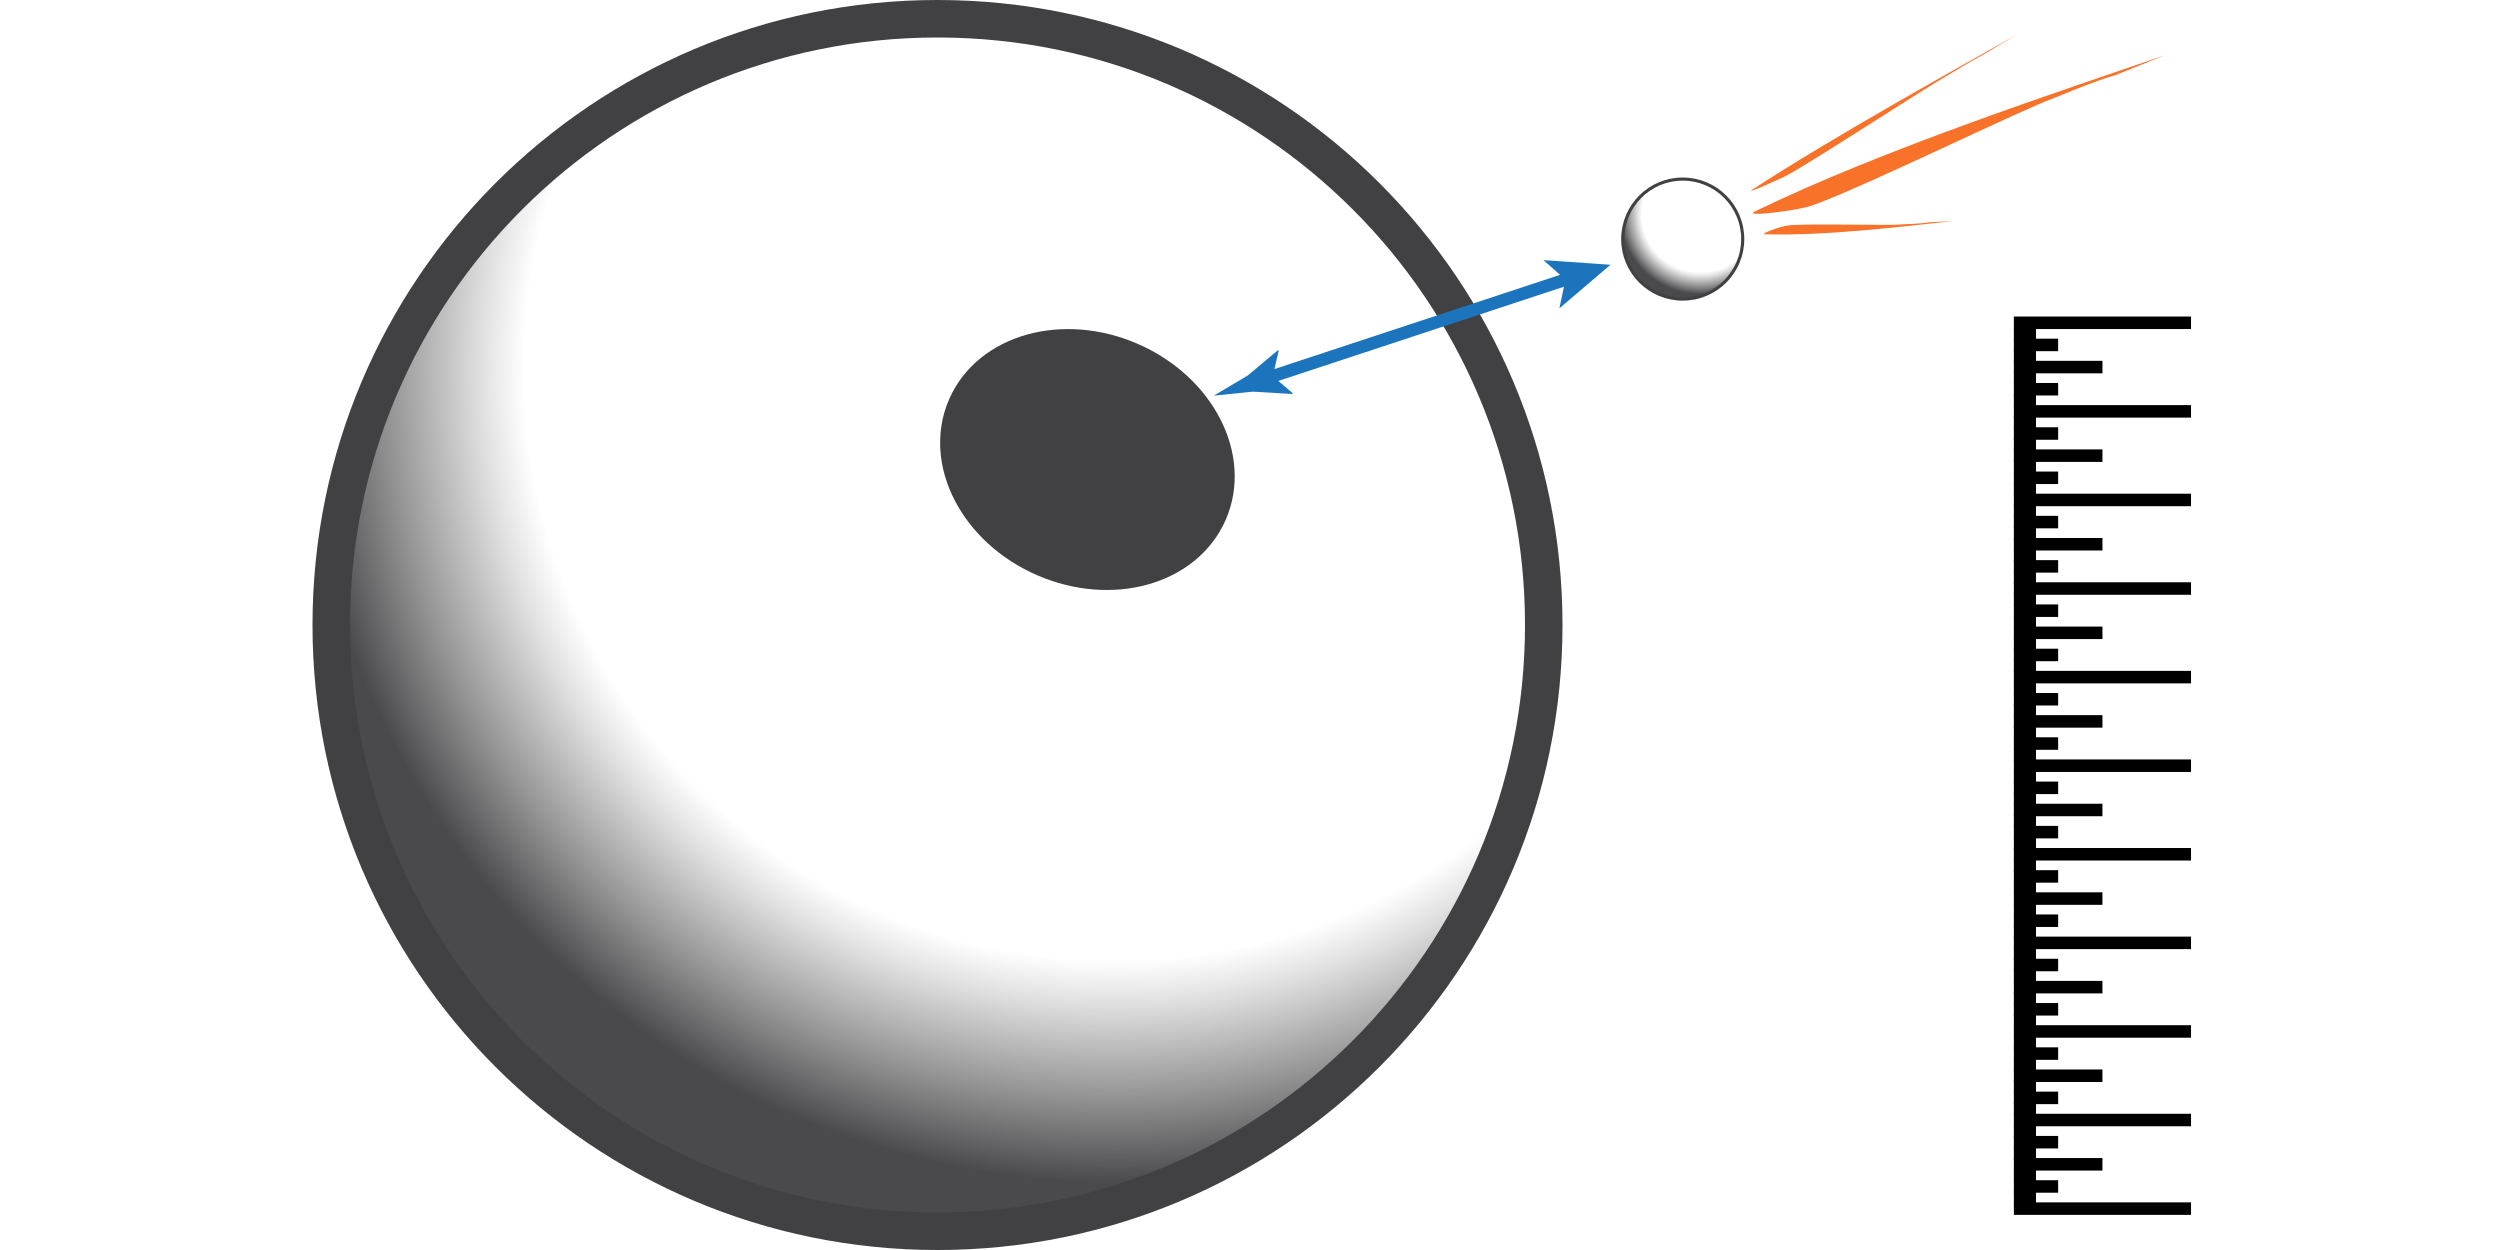
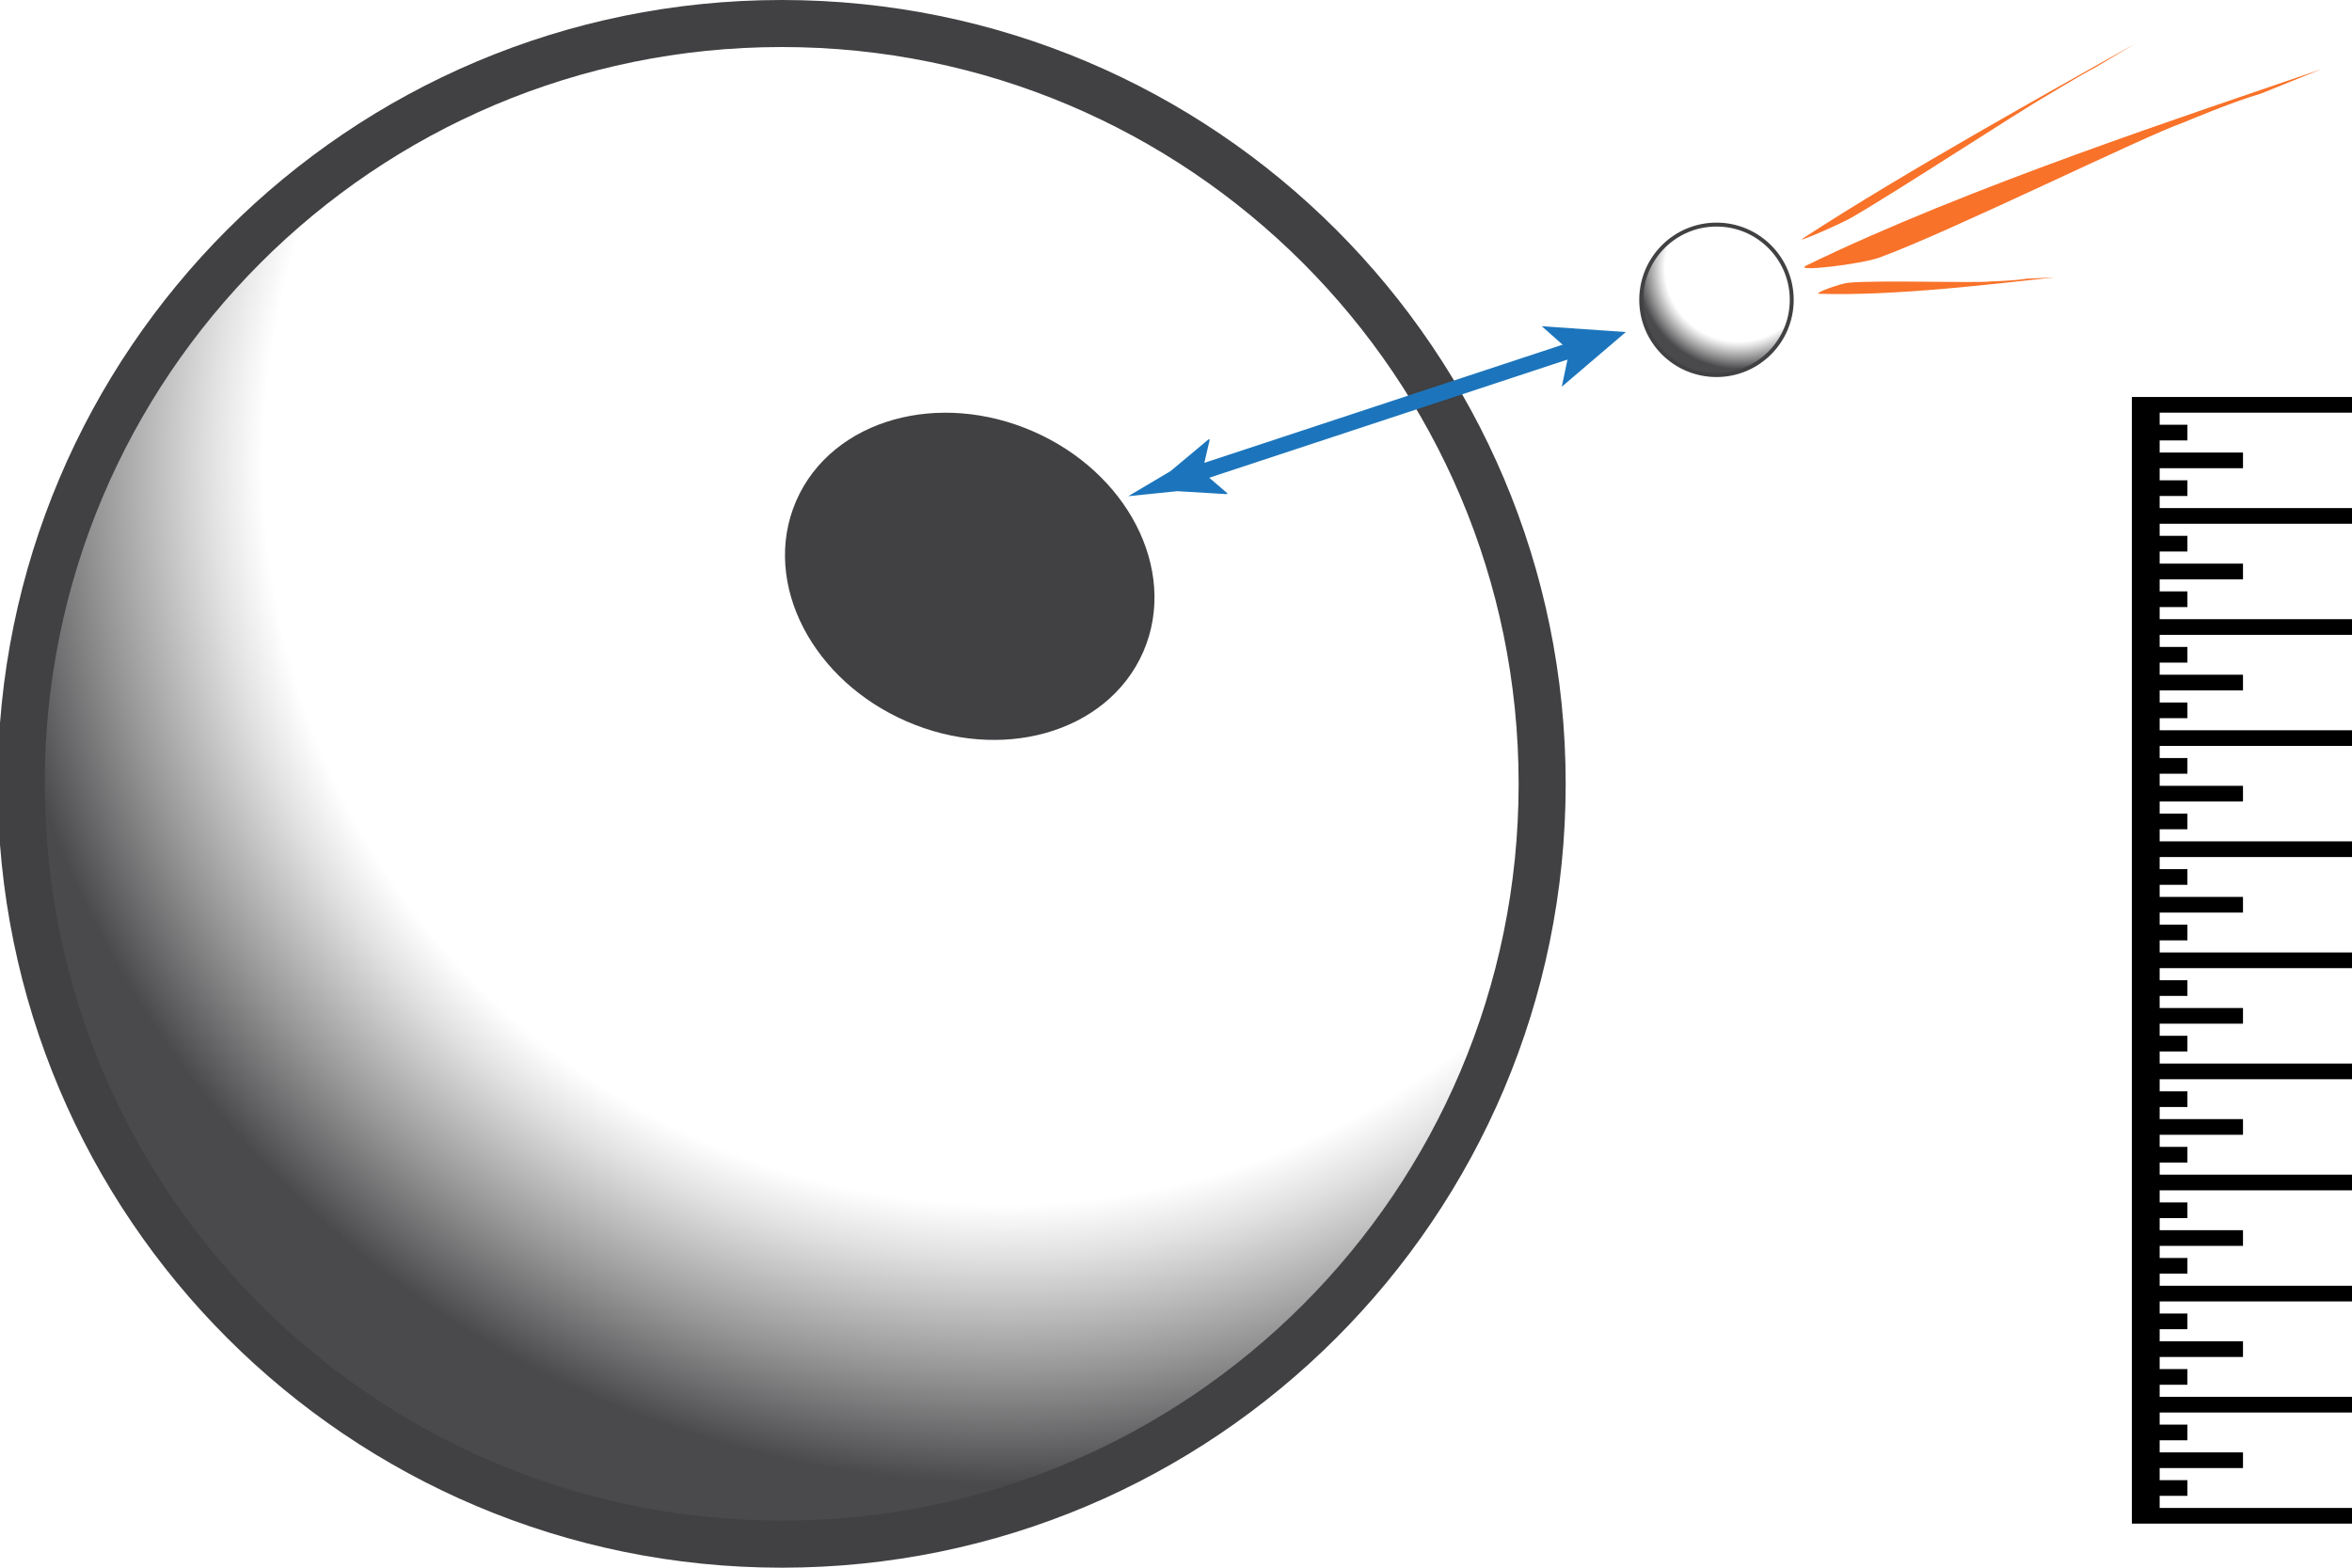
- <svg xmlns="http://www.w3.org/2000/svg" xmlns:xlink="http://www.w3.org/1999/xlink" id="Layer_1" viewBox="0 0 200 100">
+ <svg xmlns="http://www.w3.org/2000/svg" xmlns:xlink="http://www.w3.org/1999/xlink" id="Layer_1" version="1.1" viewBox="0 0 150 100">
  <defs>
-     <style>.cls-1,.cls-2,.cls-3,.cls-4,.cls-5{fill:none;}.cls-6{fill:url(#radial-gradient-2);}.cls-7{fill:#414042;}.cls-7,.cls-2,.cls-3,.cls-4,.cls-5{stroke-miterlimit:10;}.cls-7,.cls-2,.cls-5{stroke:#414042;}.cls-7,.cls-5{stroke-width:3px;}.cls-8{fill:url(#radial-gradient);}.cls-2{stroke-width:.25px;}.cls-3{stroke:#1c75bc;}.cls-4{stroke:#000;}.cls-9{fill:#1c75bc;}.cls-10{fill:#f87229;}</style>
+     <style>
+       .st0, .st1, .st2, .st3, .st4 {
+         fill: none;
+       }
+ 
+       .st5 {
+         fill: #414042;
+       }
+ 
+       .st5, .st1, .st2, .st3, .st4 {
+         stroke-miterlimit: 10;
+       }
+ 
+       .st5, .st1, .st4 {
+         stroke: #414042;
+       }
+ 
+       .st5, .st4 {
+         stroke-width: 3px;
+       }
+ 
+       .st6 {
+         fill: url(#radial-gradient);
+       }
+ 
+       .st1 {
+         stroke-width: .25px;
+       }
+ 
+       .st2 {
+         stroke: #1c75bc;
+       }
+ 
+       .st3 {
+         stroke: #000;
+       }
+ 
+       .st7 {
+         fill: url(#radial-gradient1);
+       }
+ 
+       .st8 {
+         fill: #1c75bc;
+       }
+ 
+       .st9 {
+         fill: #f87229;
+       }
+     </style>
    <symbol id="Brush_Stroke_3" viewBox="0 0 22.146 25.603">
-       <path class="cls-10" d="M5.939,6.801c1.567,2.001,11.181,10.409,14.07,13.918.773.938,2.683,5.444,1.988,4.827C14.112,18.553,5.263,6.708,0,0l2.668,2.925c1.051,1.561,3.271,3.875,3.271,3.875Z" />
+       <path class="st9" d="M5.939,6.801c1.567,2.001,11.181,10.409,14.07,13.918.773.938,2.683,5.444,1.988,4.827C14.112,18.553,5.263,6.708,0,0l2.668,2.925c1.051,1.561,3.271,3.875,3.271,3.875Z" />
    </symbol>
-     <radialGradient id="radial-gradient" cx="89.075" cy="29.766" fx="89.075" fy="29.766" r="64.519" gradientTransform="translate(-.7812 -.5208) scale(1.0104)" gradientUnits="userSpaceOnUse">
+     <radialGradient id="radial-gradient" cx="63.928" cy="29.766" fx="63.928" fy="29.766" r="64.519" gradientTransform="translate(-.5208 -.5208) scale(1.0104)" gradientUnits="userSpaceOnUse">
      <stop offset=".725" stop-color="#fff" />
      <stop offset=".777" stop-color="#e1e1e1" />
      <stop offset=".89" stop-color="#969697" />
      <stop offset=".998" stop-color="#4a494b" />
    </radialGradient>
-     <radialGradient id="radial-gradient-2" cx="136.025" cy="17.102" fx="136.025" fy="17.102" r="6.452" gradientTransform="matrix(1,0,0,1,0,0)" xlink:href="#radial-gradient" />
+     <radialGradient id="radial-gradient1" cx="110.877" cy="17.102" fx="110.877" fy="17.102" r="6.452" gradientTransform="matrix(1,0,0,1,0,0)" xlink:href="#radial-gradient" />
  </defs>
-   <rect class="cls-1" width="200" height="100" />
-   <circle class="cls-8" cx="75" cy="50" r="48.5" />
-   <circle class="cls-5" cx="75" cy="50" r="48.5" />
-   <circle class="cls-6" cx="134.618" cy="19.126" r="4.8" />
-   <circle class="cls-2" cx="134.618" cy="19.126" r="4.8" />
-   <use width="22.146" height="25.603" transform="translate(156.1866 17.6919) rotate(-151.8118) scale(.4978 -.3138) skewX(8.0043)" xlink:href="#Brush_Stroke_3" />
-   <use width="22.146" height="25.603" transform="translate(161.3152 2.7823) rotate(131.4255) scale(.6278 .3) skewX(30.6823)" xlink:href="#Brush_Stroke_3" />
-   <use width="22.146" height="25.603" transform="translate(173.1978 4.4118) rotate(129.5881) scale(1.1098 .6787) skewX(12.3002)" xlink:href="#Brush_Stroke_3" />
-   <ellipse class="cls-7" cx="86.993" cy="36.763" rx="8.591" ry="10.569" transform="translate(18.6029 101.8936) rotate(-66.5102)" />
-   <g id="_1_cm._Tick_Group">
-     <path id="_1_cm._Tick_no._0" class="cls-4" d="M161.109,96.689h14.173" />
-     <path id="_1_cm._Tick_no._1" class="cls-4" d="M161.109,89.602h14.173" />
-     <path id="_1_cm._Tick_no._2" class="cls-4" d="M161.109,82.516h14.173" />
-     <path id="_1_cm._Tick_no._3" class="cls-4" d="M161.109,75.429h14.173" />
-     <path id="_1_cm._Tick_no._4" class="cls-4" d="M161.109,68.342h14.173" />
-     <path id="_1_cm._Tick_no._5" class="cls-4" d="M161.109,61.256h14.173" />
-     <path id="_1_cm._Tick_no._6" class="cls-4" d="M161.109,54.169h14.173" />
-     <path id="_1_cm._Tick_no._7" class="cls-4" d="M161.109,47.082h14.173" />
-     <path id="_1_cm._Tick_no._8" class="cls-4" d="M161.109,39.996h14.173" />
-     <path id="_1_cm._Tick_no._9" class="cls-4" d="M161.109,32.909h14.173" />
-     <path id="_1_cm._Tick_no._10" class="cls-4" d="M161.109,25.823h14.173" />
+   <g>
+     <rect class="st0" x="-25.148" width="200" height="100" />
+     <g>
+       <circle class="st6" cx="49.852" cy="50" r="48.5" />
+       <circle class="st4" cx="49.852" cy="50" r="48.5" />
+     </g>
+     <g>
+       <circle class="st7" cx="109.469" cy="19.126" r="4.8" />
+       <circle class="st1" cx="109.469" cy="19.126" r="4.8" />
+     </g>
  </g>
-   <g id="_1_2_cm._Tick_Group">
-     <path id="_1_2_cm._Tick_no._1" class="cls-4" d="M161.109,93.145h7.087" />
-     <path id="_1_2_cm._Tick_no._3" class="cls-4" d="M161.109,86.059h7.087" />
-     <path id="_1_2_cm._Tick_no._5" class="cls-4" d="M161.109,78.972h7.087" />
-     <path id="_1_2_cm._Tick_no._7" class="cls-4" d="M161.109,71.886h7.087" />
-     <path id="_1_2_cm._Tick_no._9" class="cls-4" d="M161.109,64.799h7.087" />
-     <path id="_1_2_cm._Tick_no._11" class="cls-4" d="M161.109,57.712h7.087" />
-     <path id="_1_2_cm._Tick_no._13" class="cls-4" d="M161.109,50.626h7.087" />
-     <path id="_1_2_cm._Tick_no._15" class="cls-4" d="M161.109,43.539h7.087" />
-     <path id="_1_2_cm._Tick_no._17" class="cls-4" d="M161.109,36.453h7.087" />
-     <path id="_1_2_cm._Tick_no._19" class="cls-4" d="M161.109,29.366h7.087" />
+   <g>
+     <use width="22.146" height="25.603" transform="translate(131.0382 17.6919) rotate(-151.8118) scale(.4978 -.3138) skewX(8.0043)" xlink:href="#Brush_Stroke_3" />
+     <use width="22.146" height="25.603" transform="translate(136.1667 2.7823) rotate(131.4255) scale(.6278 .3) skewX(30.6823)" xlink:href="#Brush_Stroke_3" />
+     <use width="22.146" height="25.603" transform="translate(148.0494 4.4118) rotate(129.5881) scale(1.1098 .6787) skewX(12.3002)" xlink:href="#Brush_Stroke_3" />
  </g>
-   <g id="_1_4_cm._Tick_Group">
-     <path id="_1_4_cm._Tick_no._1" class="cls-4" d="M161.109,94.917h3.543" />
-     <path id="_1_4_cm._Tick_no._3" class="cls-4" d="M161.109,91.374h3.543" />
-     <path id="_1_4_cm._Tick_no._5" class="cls-4" d="M161.109,87.831h3.543" />
-     <path id="_1_4_cm._Tick_no._7" class="cls-4" d="M161.109,84.287h3.543" />
-     <path id="_1_4_cm._Tick_no._9" class="cls-4" d="M161.109,80.744h3.543" />
-     <path id="_1_4_cm._Tick_no._11" class="cls-4" d="M161.109,77.201h3.543" />
-     <path id="_1_4_cm._Tick_no._13" class="cls-4" d="M161.109,73.657h3.543" />
-     <path id="_1_4_cm._Tick_no._15" class="cls-4" d="M161.109,70.114h3.543" />
-     <path id="_1_4_cm._Tick_no._17" class="cls-4" d="M161.109,66.571h3.543" />
-     <path id="_1_4_cm._Tick_no._19" class="cls-4" d="M161.109,63.027h3.543" />
-     <path id="_1_4_cm._Tick_no._21" class="cls-4" d="M161.109,59.484h3.543" />
-     <path id="_1_4_cm._Tick_no._23" class="cls-4" d="M161.109,55.941h3.543" />
-     <path id="_1_4_cm._Tick_no._25" class="cls-4" d="M161.109,52.397h3.543" />
-     <path id="_1_4_cm._Tick_no._27" class="cls-4" d="M161.109,48.854h3.543" />
-     <path id="_1_4_cm._Tick_no._29" class="cls-4" d="M161.109,45.311h3.543" />
-     <path id="_1_4_cm._Tick_no._31" class="cls-4" d="M161.109,41.767h3.543" />
-     <path id="_1_4_cm._Tick_no._33" class="cls-4" d="M161.109,38.224h3.543" />
-     <path id="_1_4_cm._Tick_no._35" class="cls-4" d="M161.109,34.681h3.543" />
-     <path id="_1_4_cm._Tick_no._37" class="cls-4" d="M161.109,31.138h3.543" />
-     <path id="_1_4_cm._Tick_no._39" class="cls-4" d="M161.109,27.594h3.543" />
+   <ellipse class="st5" cx="61.845" cy="36.763" rx="8.591" ry="10.569" transform="translate(3.4783 78.8292) rotate(-66.5102)" />
+   <g>
+     <g id="_x31__cm._Tick_Group">
+       <path id="_x31__cm._Tick_no._0" class="st3" d="M135.961,96.689h14.173" />
+       <path id="_x31__cm._Tick_no._1" class="st3" d="M135.961,89.602h14.173" />
+       <path id="_x31__cm._Tick_no._2" class="st3" d="M135.961,82.516h14.173" />
+       <path id="_x31__cm._Tick_no._3" class="st3" d="M135.961,75.429h14.173" />
+       <path id="_x31__cm._Tick_no._4" class="st3" d="M135.961,68.342h14.173" />
+       <path id="_x31__cm._Tick_no._5" class="st3" d="M135.961,61.256h14.173" />
+       <path id="_x31__cm._Tick_no._6" class="st3" d="M135.961,54.169h14.173" />
+       <path id="_x31__cm._Tick_no._7" class="st3" d="M135.961,47.082h14.173" />
+       <path id="_x31__cm._Tick_no._8" class="st3" d="M135.961,39.996h14.173" />
+       <path id="_x31__cm._Tick_no._9" class="st3" d="M135.961,32.909h14.173" />
+       <path id="_x31__cm._Tick_no._10" class="st3" d="M135.961,25.823h14.173" />
+     </g>
+     <g id="_x31__x2F_2_cm._Tick_Group">
+       <path id="_x31__x2F_2_cm._Tick_no._1" class="st3" d="M135.961,93.145h7.087" />
+       <path id="_x31__x2F_2_cm._Tick_no._3" class="st3" d="M135.961,86.059h7.087" />
+       <path id="_x31__x2F_2_cm._Tick_no._5" class="st3" d="M135.961,78.972h7.087" />
+       <path id="_x31__x2F_2_cm._Tick_no._7" class="st3" d="M135.961,71.886h7.087" />
+       <path id="_x31__x2F_2_cm._Tick_no._9" class="st3" d="M135.961,64.799h7.087" />
+       <path id="_x31__x2F_2_cm._Tick_no._11" class="st3" d="M135.961,57.712h7.087" />
+       <path id="_x31__x2F_2_cm._Tick_no._13" class="st3" d="M135.961,50.626h7.087" />
+       <path id="_x31__x2F_2_cm._Tick_no._15" class="st3" d="M135.961,43.539h7.087" />
+       <path id="_x31__x2F_2_cm._Tick_no._17" class="st3" d="M135.961,36.453h7.087" />
+       <path id="_x31__x2F_2_cm._Tick_no._19" class="st3" d="M135.961,29.366h7.087" />
+     </g>
+     <g id="_x31__x2F_4_cm._Tick_Group">
+       <path id="_x31__x2F_4_cm._Tick_no._1" class="st3" d="M135.961,94.917h3.543" />
+       <path id="_x31__x2F_4_cm._Tick_no._3" class="st3" d="M135.961,91.374h3.543" />
+       <path id="_x31__x2F_4_cm._Tick_no._5" class="st3" d="M135.961,87.831h3.543" />
+       <path id="_x31__x2F_4_cm._Tick_no._7" class="st3" d="M135.961,84.287h3.543" />
+       <path id="_x31__x2F_4_cm._Tick_no._9" class="st3" d="M135.961,80.744h3.543" />
+       <path id="_x31__x2F_4_cm._Tick_no._11" class="st3" d="M135.961,77.201h3.543" />
+       <path id="_x31__x2F_4_cm._Tick_no._13" class="st3" d="M135.961,73.657h3.543" />
+       <path id="_x31__x2F_4_cm._Tick_no._15" class="st3" d="M135.961,70.114h3.543" />
+       <path id="_x31__x2F_4_cm._Tick_no._17" class="st3" d="M135.961,66.571h3.543" />
+       <path id="_x31__x2F_4_cm._Tick_no._19" class="st3" d="M135.961,63.027h3.543" />
+       <path id="_x31__x2F_4_cm._Tick_no._21" class="st3" d="M135.961,59.484h3.543" />
+       <path id="_x31__x2F_4_cm._Tick_no._23" class="st3" d="M135.961,55.941h3.543" />
+       <path id="_x31__x2F_4_cm._Tick_no._25" class="st3" d="M135.961,52.397h3.543" />
+       <path id="_x31__x2F_4_cm._Tick_no._27" class="st3" d="M135.961,48.854h3.543" />
+       <path id="_x31__x2F_4_cm._Tick_no._29" class="st3" d="M135.961,45.311h3.543" />
+       <path id="_x31__x2F_4_cm._Tick_no._31" class="st3" d="M135.961,41.767h3.543" />
+       <path id="_x31__x2F_4_cm._Tick_no._33" class="st3" d="M135.961,38.224h3.543" />
+       <path id="_x31__x2F_4_cm._Tick_no._35" class="st3" d="M135.961,34.681h3.543" />
+       <path id="_x31__x2F_4_cm._Tick_no._37" class="st3" d="M135.961,31.138h3.543" />
+       <path id="_x31__x2F_4_cm._Tick_no._39" class="st3" d="M135.961,27.594h3.543" />
+     </g>
+     <g id="_x31__x2F_8_cm._Tick_Group">
+       <path id="_x31__x2F_8_cm._Tick_no._1" class="st3" d="M135.961,95.803h1.772" />
+       <path id="_x31__x2F_8_cm._Tick_no._3" class="st3" d="M135.961,94.031h1.772" />
+       <path id="_x31__x2F_8_cm._Tick_no._5" class="st3" d="M135.961,92.26h1.772" />
+       <path id="_x31__x2F_8_cm._Tick_no._7" class="st3" d="M135.961,90.488h1.772" />
+       <path id="_x31__x2F_8_cm._Tick_no._9" class="st3" d="M135.961,88.716h1.772" />
+       <path id="_x31__x2F_8_cm._Tick_no._11" class="st3" d="M135.961,86.945h1.772" />
+       <path id="_x31__x2F_8_cm._Tick_no._13" class="st3" d="M135.961,85.173h1.772" />
+       <path id="_x31__x2F_8_cm._Tick_no._15" class="st3" d="M135.961,83.401h1.772" />
+       <path id="_x31__x2F_8_cm._Tick_no._17" class="st3" d="M135.961,81.63h1.772" />
+       <path id="_x31__x2F_8_cm._Tick_no._19" class="st3" d="M135.961,79.858h1.772" />
+       <path id="_x31__x2F_8_cm._Tick_no._21" class="st3" d="M135.961,78.086h1.772" />
+       <path id="_x31__x2F_8_cm._Tick_no._23" class="st3" d="M135.961,76.315h1.772" />
+       <path id="_x31__x2F_8_cm._Tick_no._25" class="st3" d="M135.961,74.543h1.772" />
+       <path id="_x31__x2F_8_cm._Tick_no._27" class="st3" d="M135.961,72.771h1.772" />
+       <path id="_x31__x2F_8_cm._Tick_no._29" class="st3" d="M135.961,71h1.772" />
+       <path id="_x31__x2F_8_cm._Tick_no._31" class="st3" d="M135.961,69.228h1.772" />
+       <path id="_x31__x2F_8_cm._Tick_no._33" class="st3" d="M135.961,67.457h1.772" />
+       <path id="_x31__x2F_8_cm._Tick_no._35" class="st3" d="M135.961,65.685h1.772" />
+       <path id="_x31__x2F_8_cm._Tick_no._37" class="st3" d="M135.961,63.913h1.772" />
+       <path id="_x31__x2F_8_cm._Tick_no._39" class="st3" d="M135.961,62.142h1.772" />
+       <path id="_x31__x2F_8_cm._Tick_no._41" class="st3" d="M135.961,60.37h1.772" />
+       <path id="_x31__x2F_8_cm._Tick_no._43" class="st3" d="M135.961,58.598h1.772" />
+       <path id="_x31__x2F_8_cm._Tick_no._45" class="st3" d="M135.961,56.827h1.772" />
+       <path id="_x31__x2F_8_cm._Tick_no._47" class="st3" d="M135.961,55.055h1.772" />
+       <path id="_x31__x2F_8_cm._Tick_no._49" class="st3" d="M135.961,53.283h1.772" />
+       <path id="_x31__x2F_8_cm._Tick_no._51" class="st3" d="M135.961,51.512h1.772" />
+       <path id="_x31__x2F_8_cm._Tick_no._53" class="st3" d="M135.961,49.74h1.772" />
+       <path id="_x31__x2F_8_cm._Tick_no._55" class="st3" d="M135.961,47.968h1.772" />
+       <path id="_x31__x2F_8_cm._Tick_no._57" class="st3" d="M135.961,46.197h1.772" />
+       <path id="_x31__x2F_8_cm._Tick_no._59" class="st3" d="M135.961,44.425h1.772" />
+       <path id="_x31__x2F_8_cm._Tick_no._61" class="st3" d="M135.961,42.653h1.772" />
+       <path id="_x31__x2F_8_cm._Tick_no._63" class="st3" d="M135.961,40.882h1.772" />
+       <path id="_x31__x2F_8_cm._Tick_no._65" class="st3" d="M135.961,39.11h1.772" />
+       <path id="_x31__x2F_8_cm._Tick_no._67" class="st3" d="M135.961,37.338h1.772" />
+       <path id="_x31__x2F_8_cm._Tick_no._69" class="st3" d="M135.961,35.567h1.772" />
+       <path id="_x31__x2F_8_cm._Tick_no._71" class="st3" d="M135.961,33.795h1.772" />
+       <path id="_x31__x2F_8_cm._Tick_no._73" class="st3" d="M135.961,32.023h1.772" />
+       <path id="_x31__x2F_8_cm._Tick_no._75" class="st3" d="M135.961,30.252h1.772" />
+       <path id="_x31__x2F_8_cm._Tick_no._77" class="st3" d="M135.961,28.48h1.772" />
+       <path id="_x31__x2F_8_cm._Tick_no._79" class="st3" d="M135.961,26.708h1.772" />
+     </g>
  </g>
-   <g id="_1_8_cm._Tick_Group">
-     <path id="_1_8_cm._Tick_no._1" class="cls-4" d="M161.109,95.803h1.772" />
-     <path id="_1_8_cm._Tick_no._3" class="cls-4" d="M161.109,94.031h1.772" />
-     <path id="_1_8_cm._Tick_no._5" class="cls-4" d="M161.109,92.26h1.772" />
-     <path id="_1_8_cm._Tick_no._7" class="cls-4" d="M161.109,90.488h1.772" />
-     <path id="_1_8_cm._Tick_no._9" class="cls-4" d="M161.109,88.716h1.772" />
-     <path id="_1_8_cm._Tick_no._11" class="cls-4" d="M161.109,86.945h1.772" />
-     <path id="_1_8_cm._Tick_no._13" class="cls-4" d="M161.109,85.173h1.772" />
-     <path id="_1_8_cm._Tick_no._15" class="cls-4" d="M161.109,83.401h1.772" />
-     <path id="_1_8_cm._Tick_no._17" class="cls-4" d="M161.109,81.63h1.772" />
-     <path id="_1_8_cm._Tick_no._19" class="cls-4" d="M161.109,79.858h1.772" />
-     <path id="_1_8_cm._Tick_no._21" class="cls-4" d="M161.109,78.086h1.772" />
-     <path id="_1_8_cm._Tick_no._23" class="cls-4" d="M161.109,76.315h1.772" />
-     <path id="_1_8_cm._Tick_no._25" class="cls-4" d="M161.109,74.543h1.772" />
-     <path id="_1_8_cm._Tick_no._27" class="cls-4" d="M161.109,72.771h1.772" />
-     <path id="_1_8_cm._Tick_no._29" class="cls-4" d="M161.109,71h1.772" />
-     <path id="_1_8_cm._Tick_no._31" class="cls-4" d="M161.109,69.228h1.772" />
-     <path id="_1_8_cm._Tick_no._33" class="cls-4" d="M161.109,67.457h1.772" />
-     <path id="_1_8_cm._Tick_no._35" class="cls-4" d="M161.109,65.685h1.772" />
-     <path id="_1_8_cm._Tick_no._37" class="cls-4" d="M161.109,63.913h1.772" />
-     <path id="_1_8_cm._Tick_no._39" class="cls-4" d="M161.109,62.142h1.772" />
-     <path id="_1_8_cm._Tick_no._41" class="cls-4" d="M161.109,60.37h1.772" />
-     <path id="_1_8_cm._Tick_no._43" class="cls-4" d="M161.109,58.598h1.772" />
-     <path id="_1_8_cm._Tick_no._45" class="cls-4" d="M161.109,56.827h1.772" />
-     <path id="_1_8_cm._Tick_no._47" class="cls-4" d="M161.109,55.055h1.772" />
-     <path id="_1_8_cm._Tick_no._49" class="cls-4" d="M161.109,53.283h1.772" />
-     <path id="_1_8_cm._Tick_no._51" class="cls-4" d="M161.109,51.512h1.772" />
-     <path id="_1_8_cm._Tick_no._53" class="cls-4" d="M161.109,49.74h1.772" />
-     <path id="_1_8_cm._Tick_no._55" class="cls-4" d="M161.109,47.968h1.772" />
-     <path id="_1_8_cm._Tick_no._57" class="cls-4" d="M161.109,46.197h1.772" />
-     <path id="_1_8_cm._Tick_no._59" class="cls-4" d="M161.109,44.425h1.772" />
-     <path id="_1_8_cm._Tick_no._61" class="cls-4" d="M161.109,42.653h1.772" />
-     <path id="_1_8_cm._Tick_no._63" class="cls-4" d="M161.109,40.882h1.772" />
-     <path id="_1_8_cm._Tick_no._65" class="cls-4" d="M161.109,39.11h1.772" />
-     <path id="_1_8_cm._Tick_no._67" class="cls-4" d="M161.109,37.338h1.772" />
-     <path id="_1_8_cm._Tick_no._69" class="cls-4" d="M161.109,35.567h1.772" />
-     <path id="_1_8_cm._Tick_no._71" class="cls-4" d="M161.109,33.795h1.772" />
-     <path id="_1_8_cm._Tick_no._73" class="cls-4" d="M161.109,32.023h1.772" />
-     <path id="_1_8_cm._Tick_no._75" class="cls-4" d="M161.109,30.252h1.772" />
-     <path id="_1_8_cm._Tick_no._77" class="cls-4" d="M161.109,28.48h1.772" />
-     <path id="_1_8_cm._Tick_no._79" class="cls-4" d="M161.109,26.708h1.772" />
+   <g>
+     <line class="st2" x1="75.823" y1="30.375" x2="100.336" y2="22.288" />
+     <path class="st8" d="M76.675,30.094l.476-2.054-.071-.019-2.424,2.028c-.901.534-1.803,1.069-2.704,1.603,1.042-.107,2.085-.214,3.127-.32l3.155.188.049-.049-1.608-1.377Z" />
+     <polygon class="st8" points="103.689 21.181 99.602 24.67 100.086 22.37 98.328 20.81 103.689 21.181" />
  </g>
-   <line class="cls-3" x1="100.971" y1="30.375" x2="125.485" y2="22.288" />
-   <path class="cls-9" d="M101.824,30.094l.476-2.054-.071-.019-2.424,2.028c-.901.534-1.803,1.069-2.704,1.603,1.042-.107,2.085-.214,3.127-.32l3.155.188.049-.049-1.608-1.377Z" />
-   <polygon class="cls-9" points="128.837 21.181 124.75 24.67 125.234 22.37 123.476 20.81 128.837 21.181" />
</svg>
